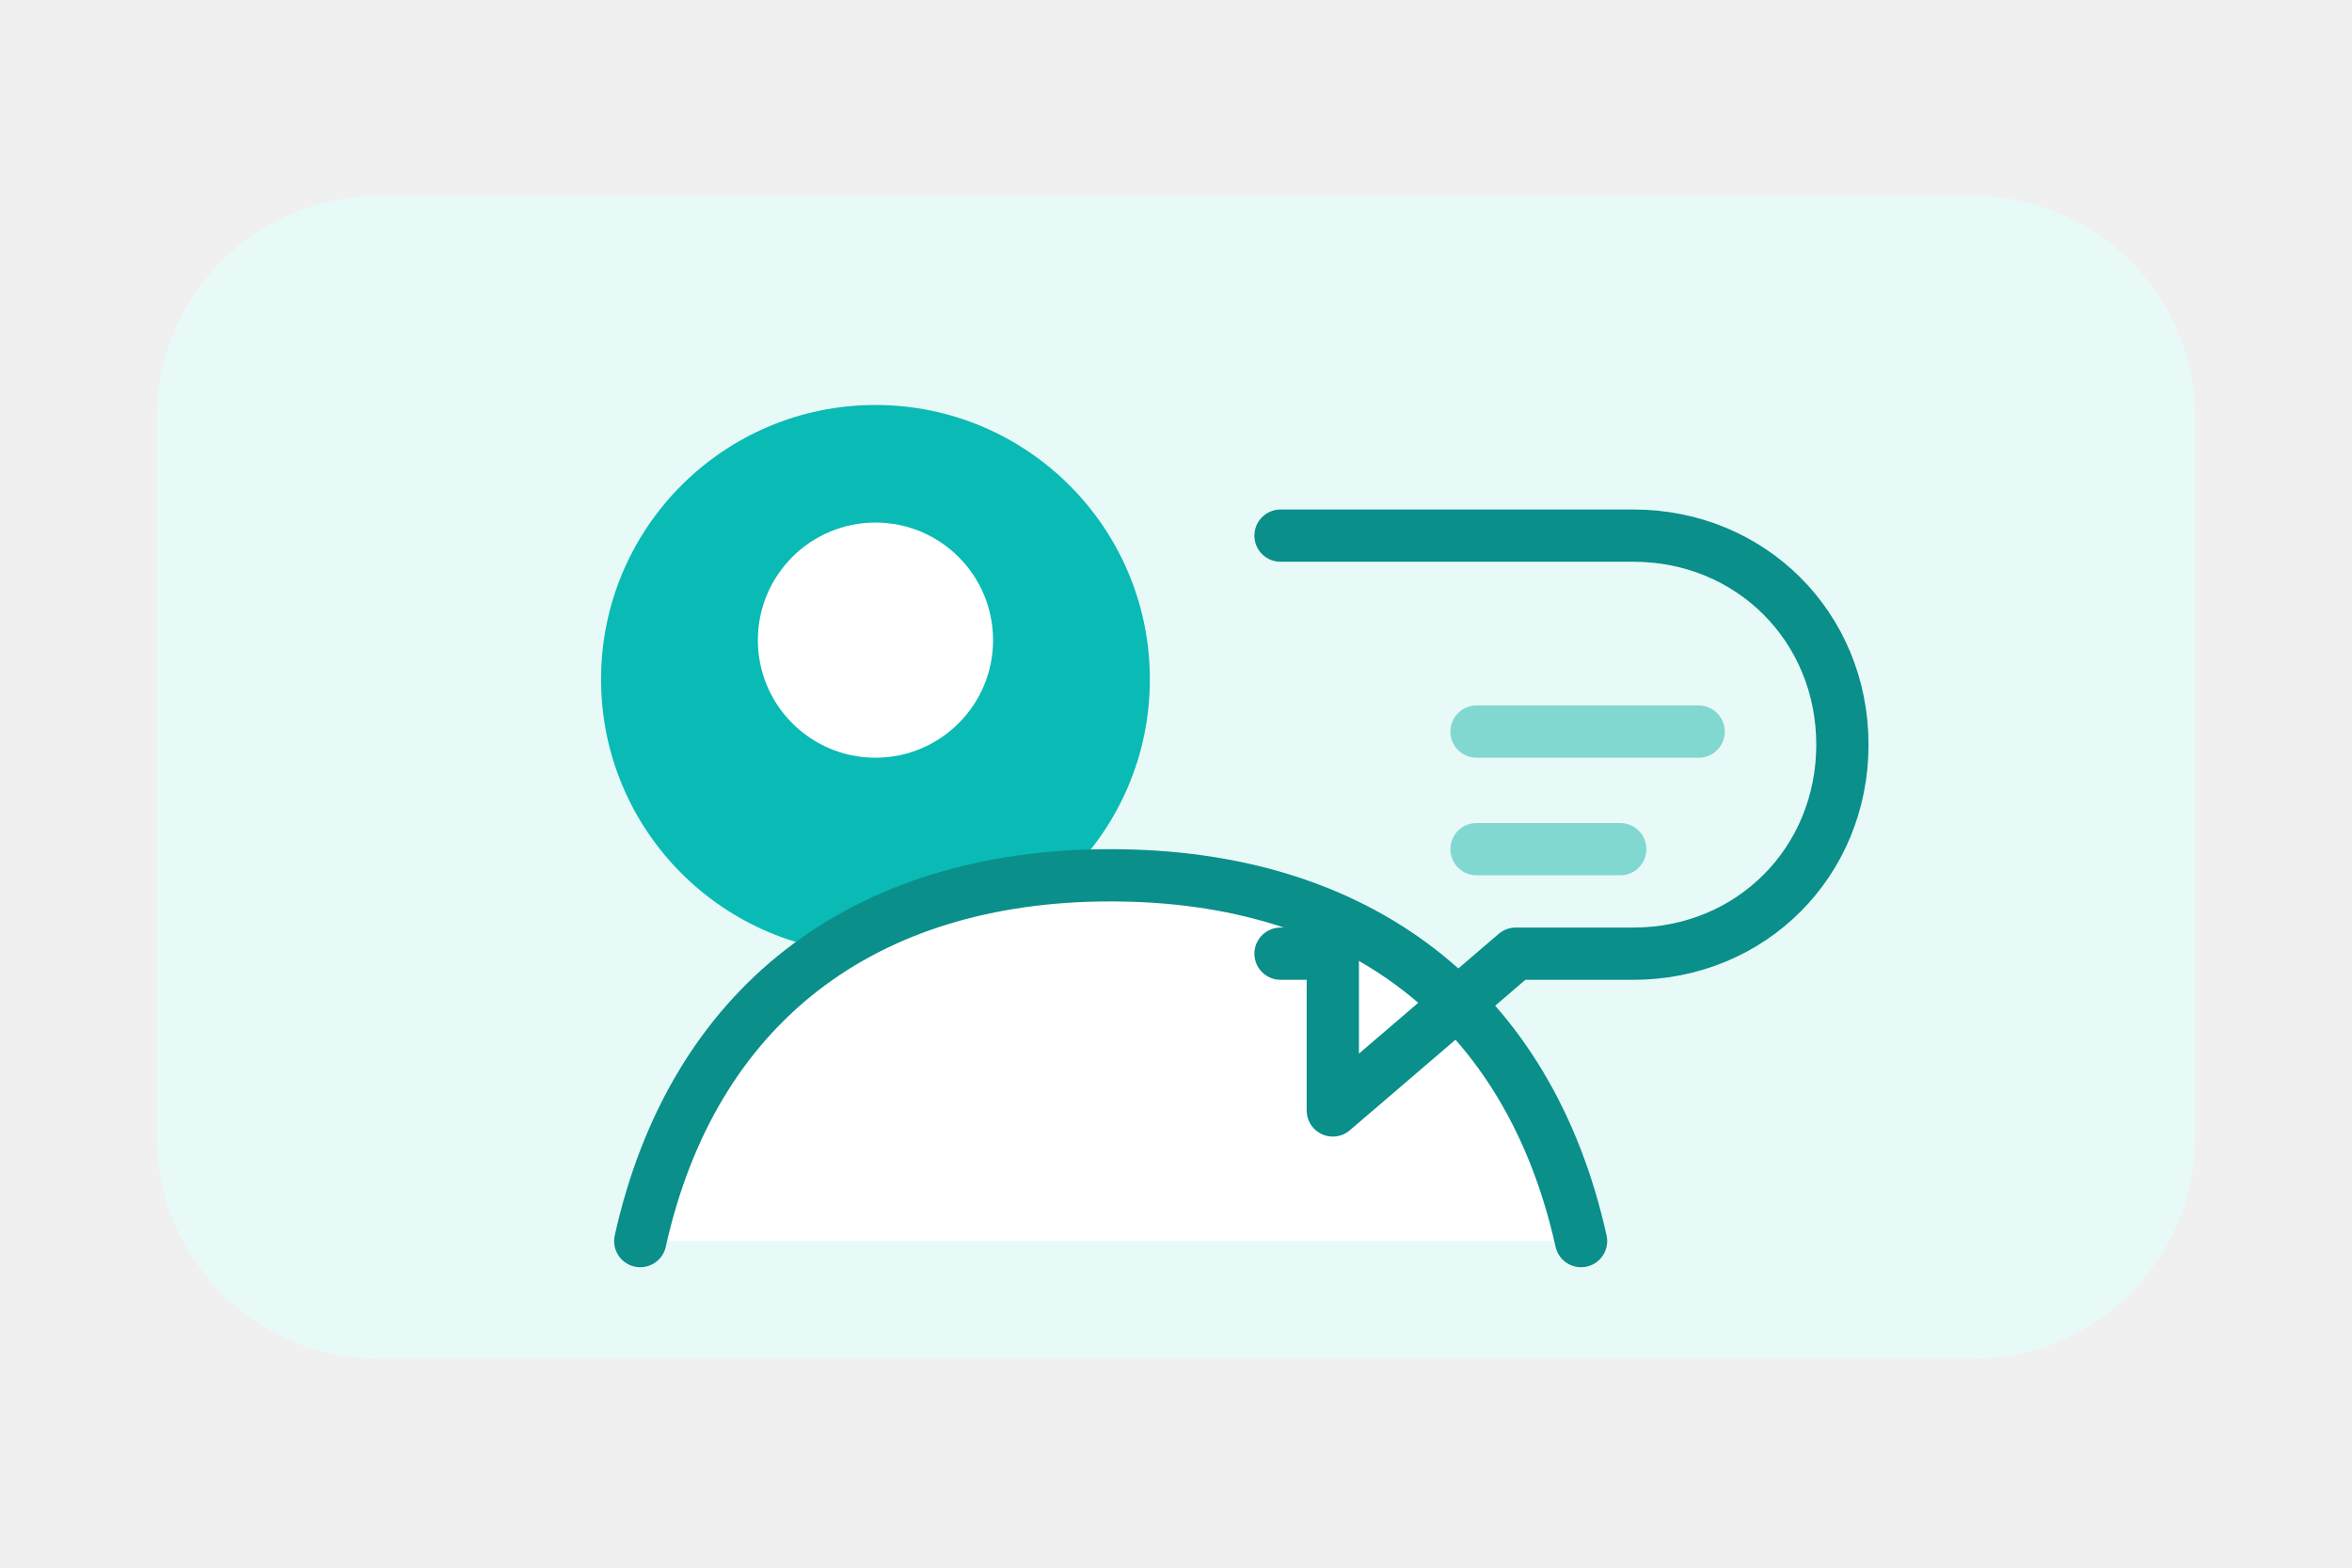
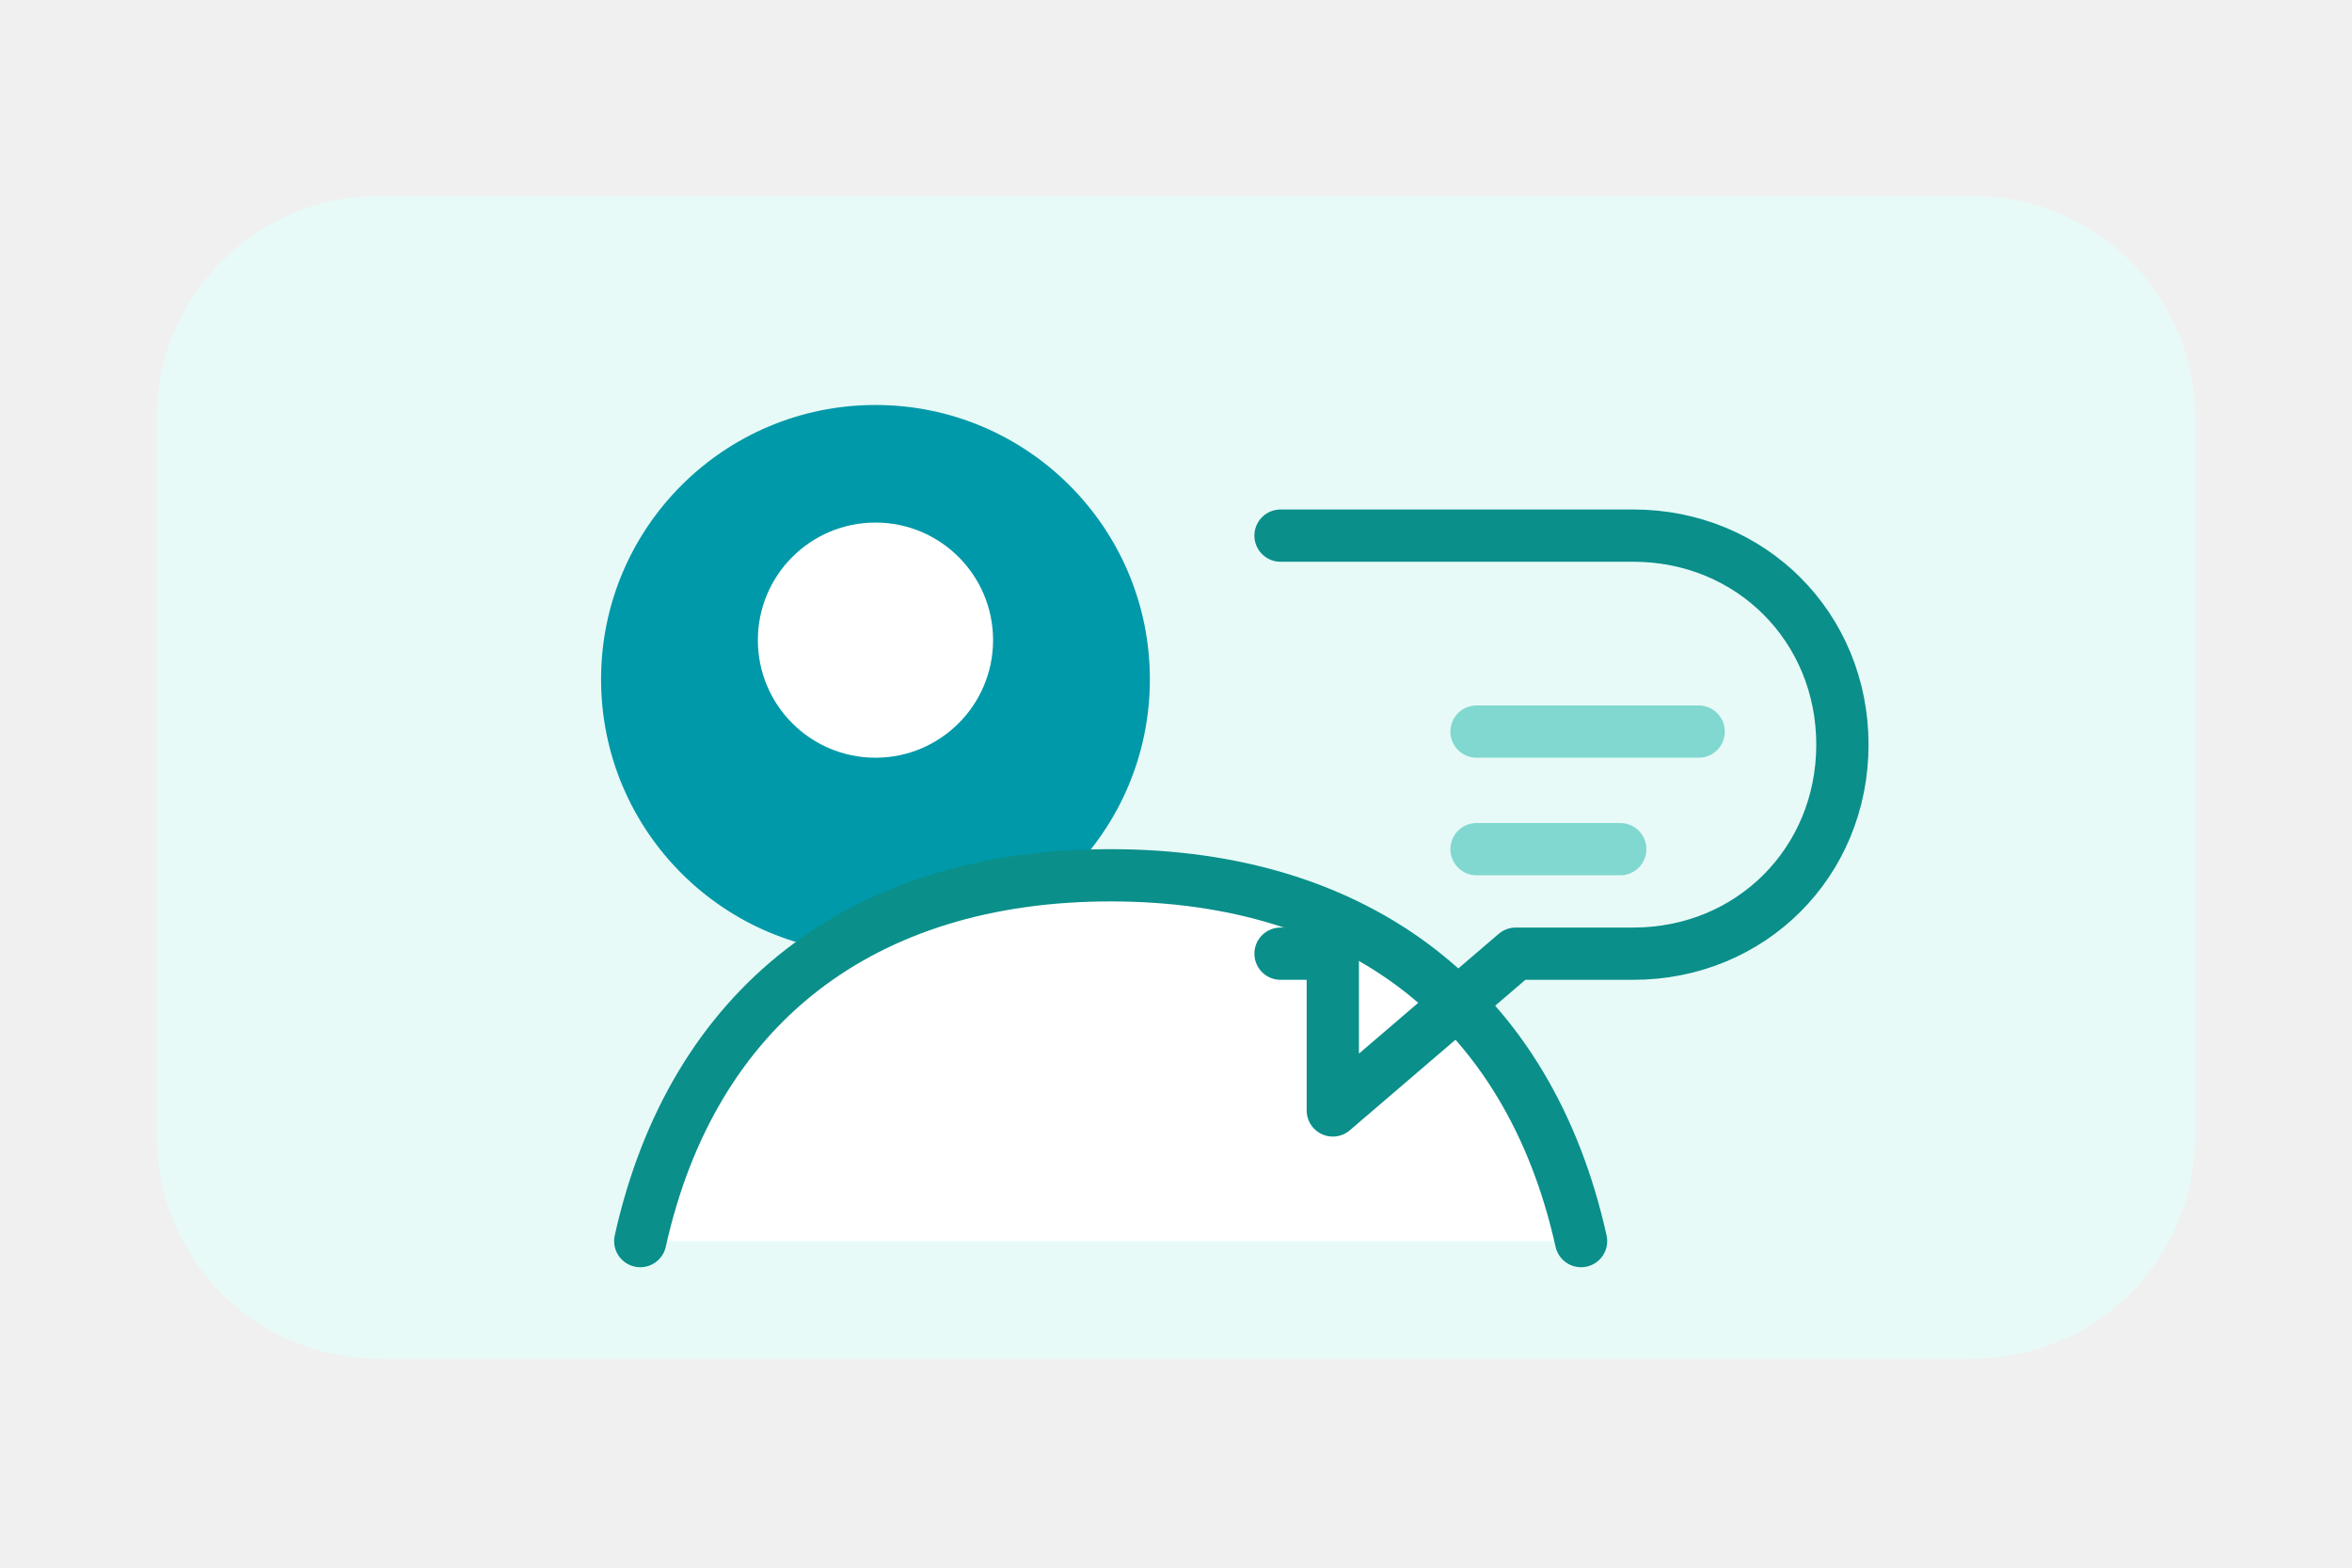
<svg xmlns="http://www.w3.org/2000/svg" width="360" height="240" viewBox="0 0 360 240" fill="none">
  <rect x="24" y="30" width="312" height="178" rx="34" fill="#E7FAF8" />
-   <circle cx="134" cy="104" r="42" fill="#0ABAB5" />
+   <circle cx="134" cy="104" r="42" fill="#0099A9" />
  <path d="M98 190c8-36 34-56 72-56s64 20 72 56" fill="#FFFFFF" />
  <path d="M98 190c8-36 34-56 72-56s64 20 72 56" stroke="#0A8F8A" stroke-width="8" stroke-linecap="round" />
  <path d="M196 82h54c18 0 32 14 32 32s-14 32-32 32h-18l-28 24v-24h-8" stroke="#0A8F8A" stroke-width="8" stroke-linecap="round" stroke-linejoin="round" />
  <path d="M226 112h34M226 130h22" stroke="#81D8D0" stroke-width="8" stroke-linecap="round" />
  <circle cx="134" cy="98" r="18" fill="#FFFFFF" />
</svg>
